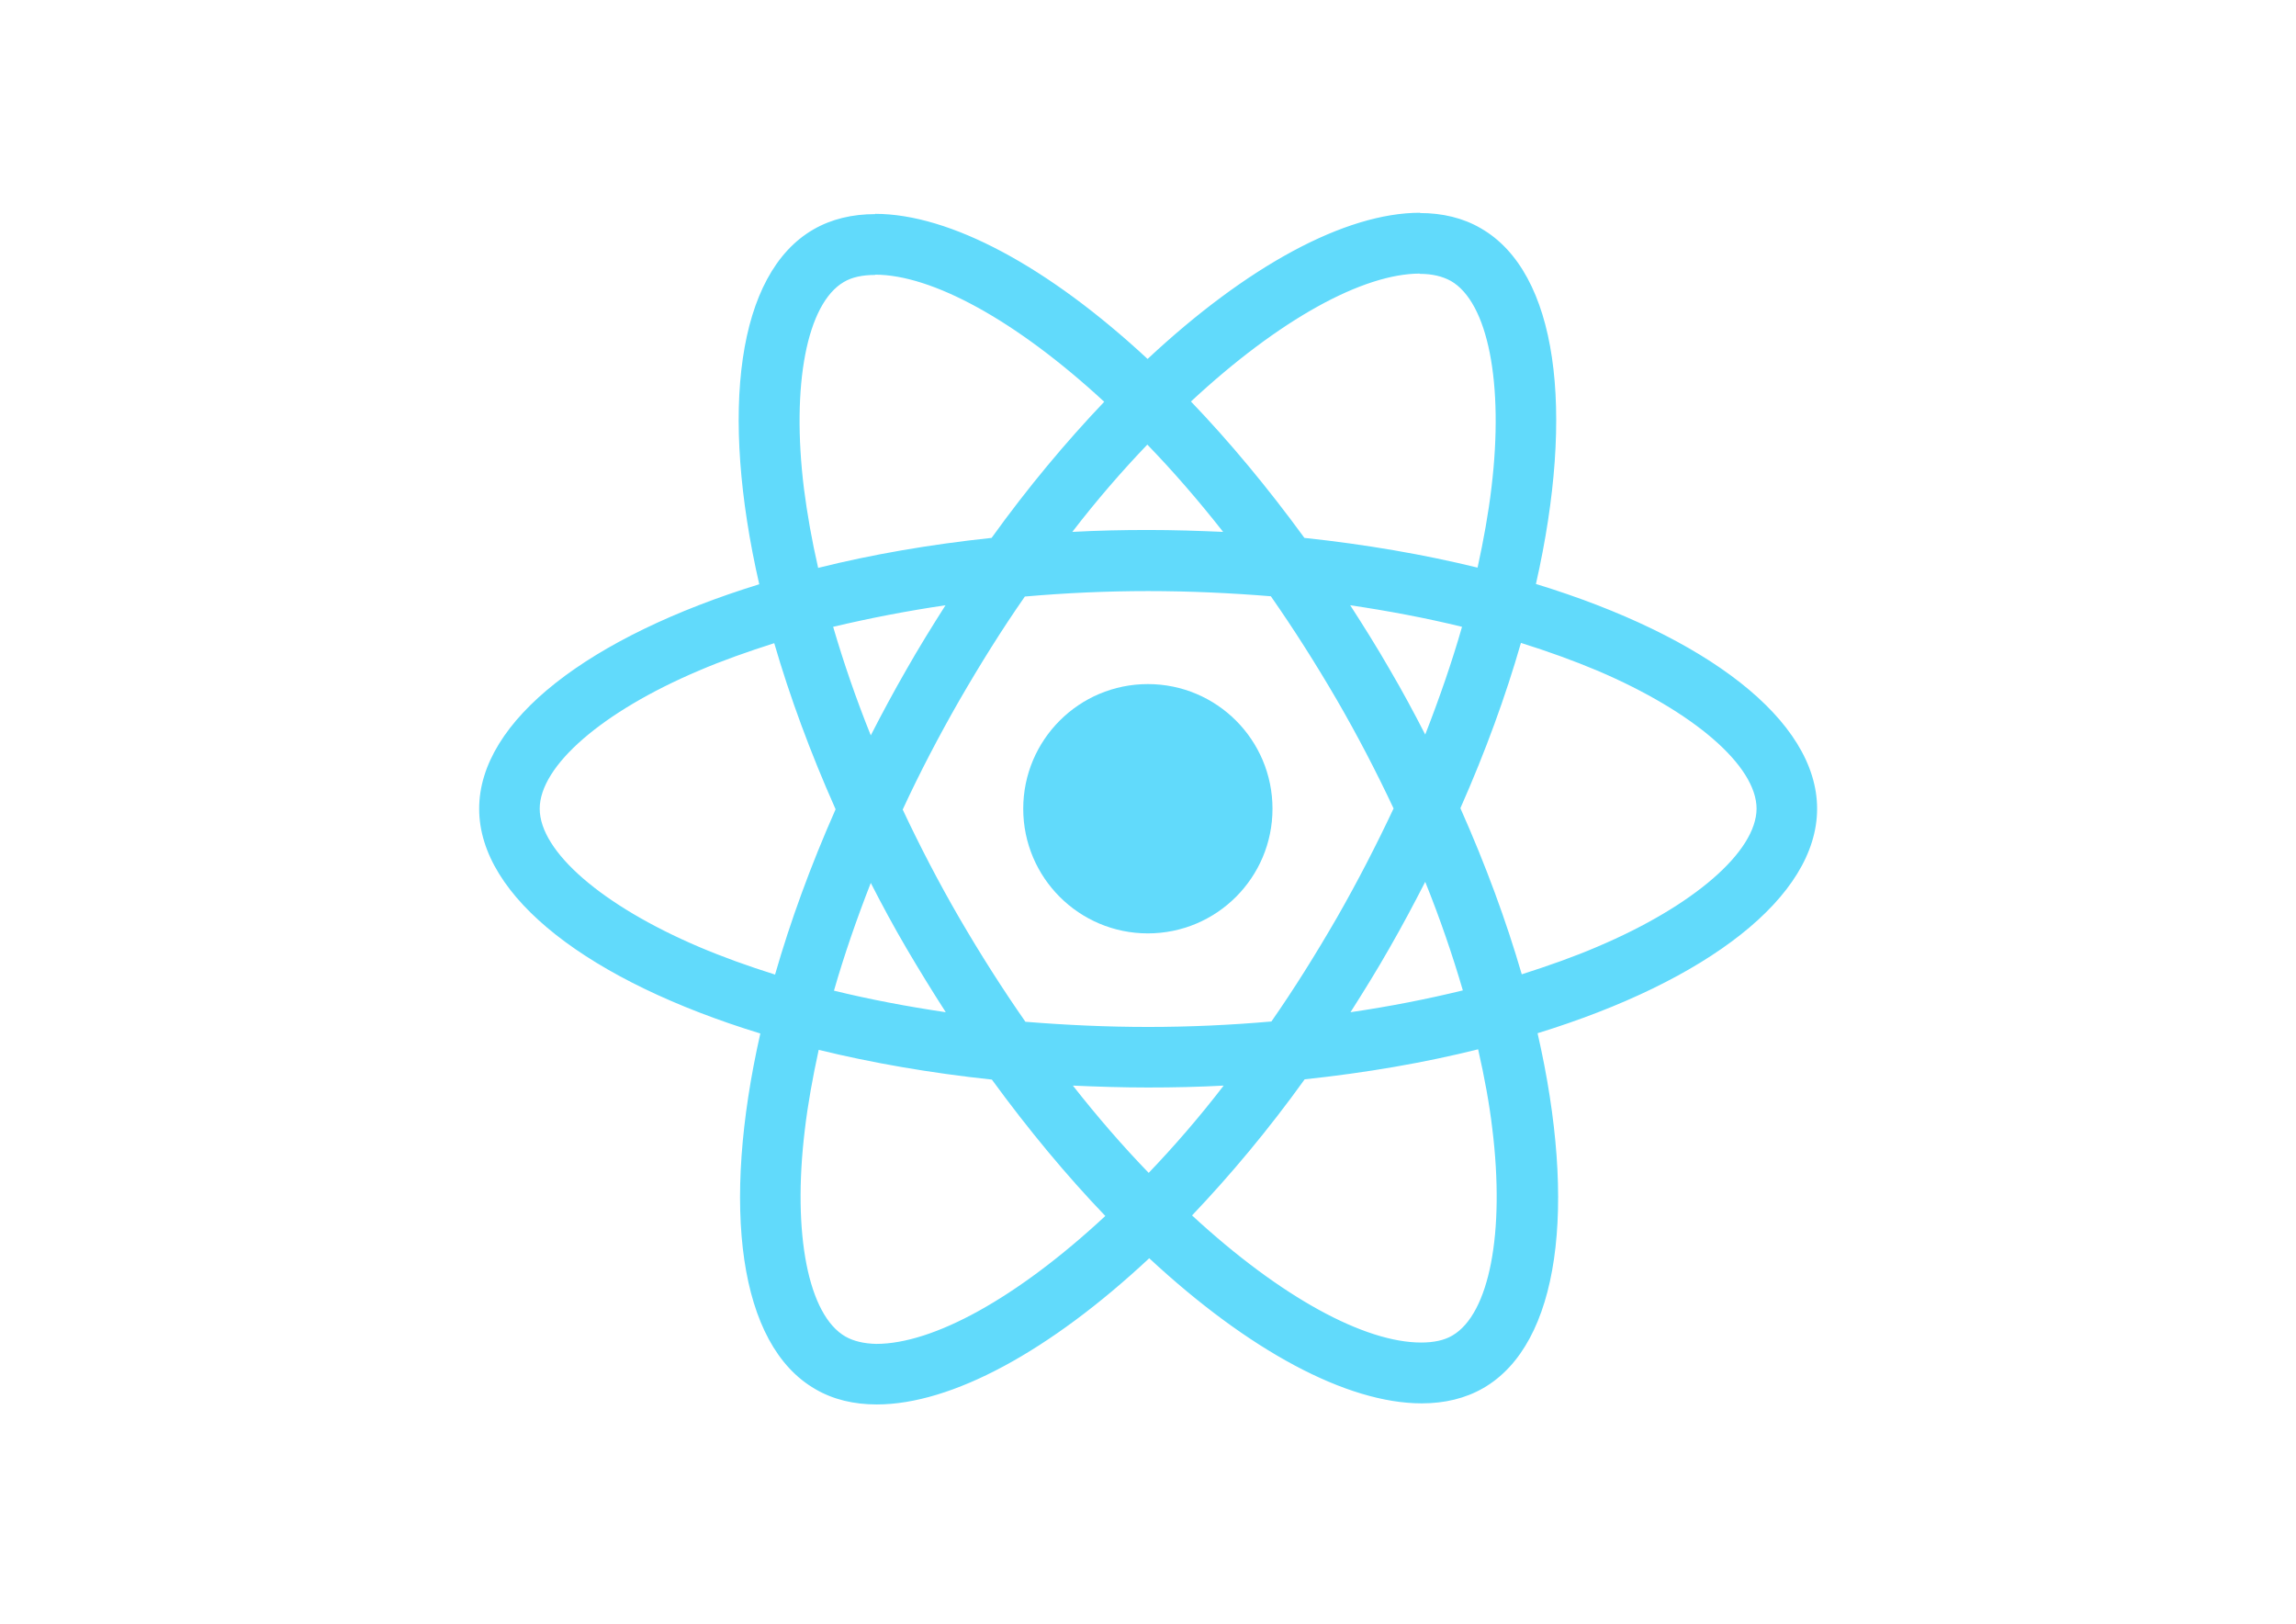
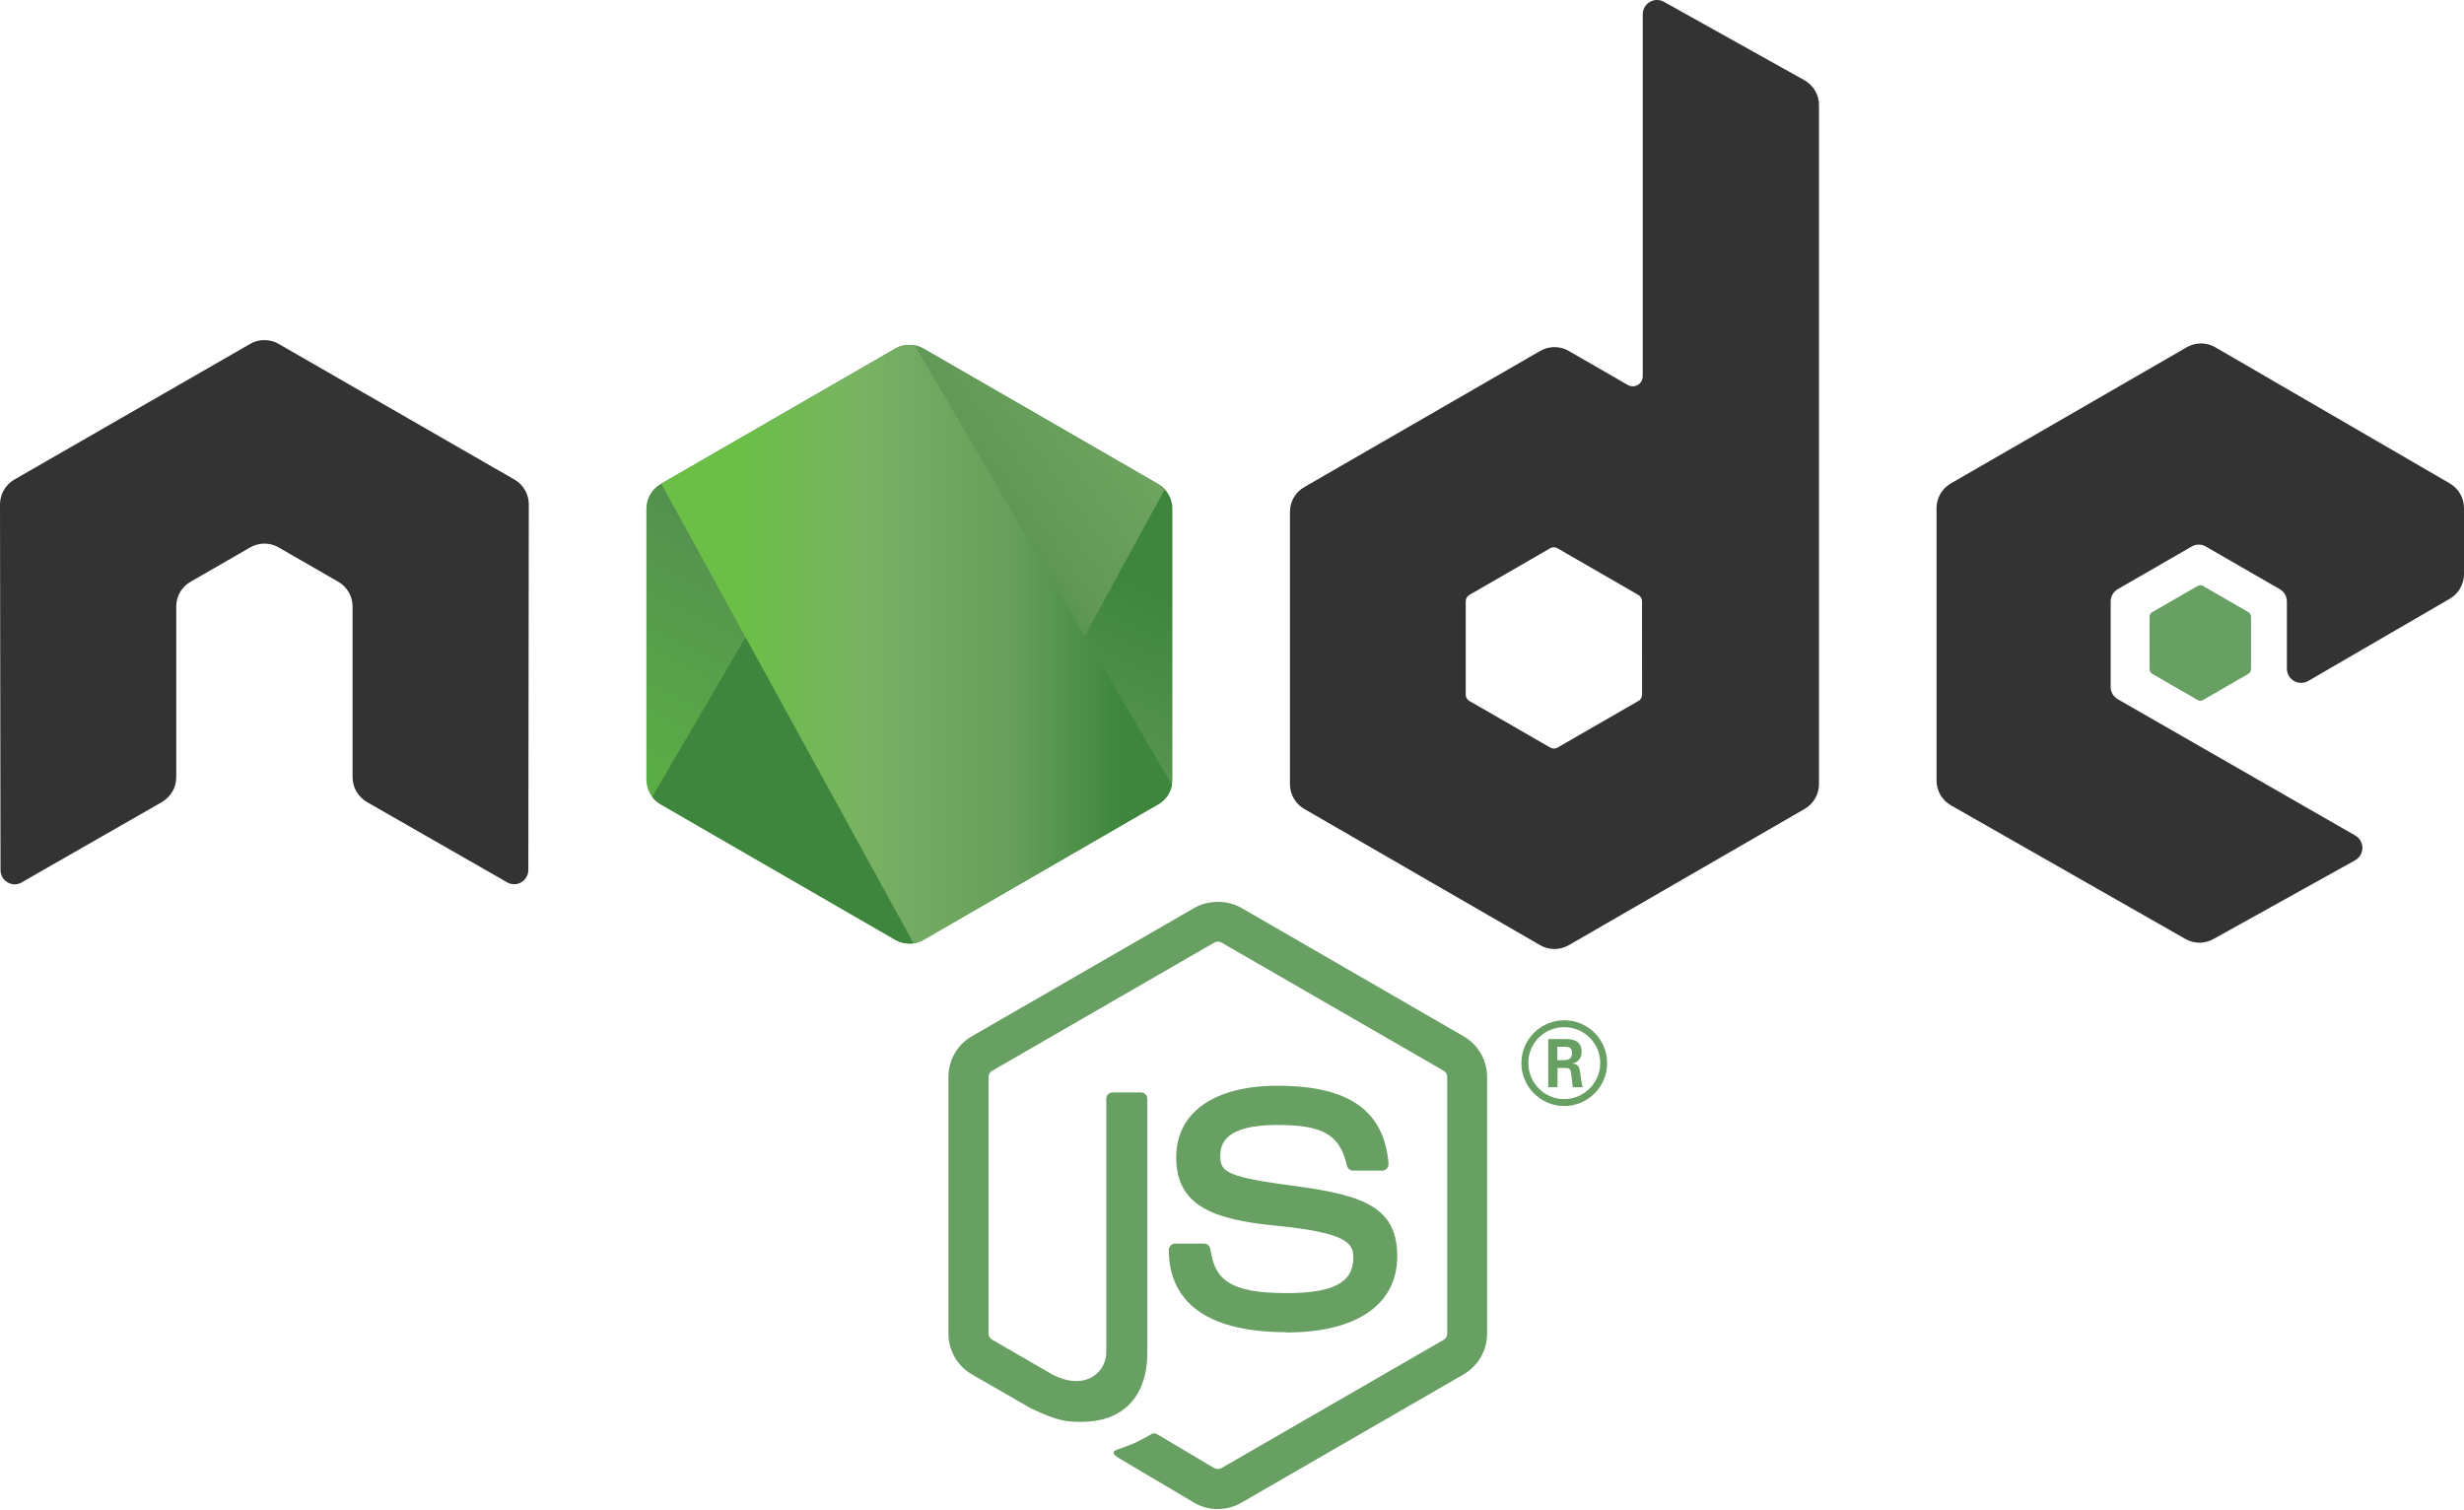
- <svg xmlns="http://www.w3.org/2000/svg" viewBox="0 0 841.9 595.3">
-   <g fill="#61DAFB">
-     <path d="M666.3 296.5c0-32.5-40.7-63.3-103.1-82.4 14.4-63.6 8-114.2-20.2-130.4-6.5-3.8-14.1-5.6-22.4-5.6v22.3c4.6 0 8.3.9 11.4 2.6 13.6 7.8 19.5 37.5 14.9 75.7-1.1 9.4-2.9 19.3-5.1 29.4-19.6-4.8-41-8.5-63.5-10.9-13.5-18.5-27.5-35.3-41.6-50 32.6-30.3 63.2-46.9 84-46.9V78c-27.5 0-63.5 19.6-99.9 53.6-36.4-33.8-72.4-53.2-99.9-53.2v22.3c20.7 0 51.4 16.5 84 46.6-14 14.7-28 31.4-41.3 49.9-22.6 2.4-44 6.1-63.6 11-2.3-10-4-19.7-5.2-29-4.7-38.2 1.1-67.9 14.6-75.8 3-1.8 6.9-2.6 11.5-2.6V78.5c-8.4 0-16 1.8-22.6 5.6-28.1 16.2-34.4 66.7-19.9 130.1-62.2 19.2-102.7 49.9-102.7 82.3 0 32.5 40.7 63.3 103.1 82.4-14.4 63.6-8 114.2 20.2 130.4 6.5 3.8 14.1 5.6 22.5 5.6 27.5 0 63.5-19.6 99.9-53.6 36.4 33.8 72.4 53.2 99.9 53.2 8.4 0 16-1.8 22.6-5.6 28.1-16.2 34.4-66.7 19.9-130.1 62-19.1 102.5-49.9 102.5-82.3zm-130.2-66.7c-3.7 12.9-8.3 26.2-13.5 39.5-4.1-8-8.4-16-13.1-24-4.6-8-9.5-15.8-14.4-23.4 14.2 2.1 27.9 4.7 41 7.9zm-45.8 106.5c-7.8 13.5-15.8 26.3-24.1 38.2-14.9 1.3-30 2-45.2 2-15.1 0-30.2-.7-45-1.9-8.3-11.9-16.4-24.6-24.2-38-7.6-13.1-14.5-26.4-20.8-39.8 6.2-13.4 13.2-26.8 20.7-39.9 7.8-13.5 15.8-26.3 24.1-38.2 14.9-1.3 30-2 45.2-2 15.1 0 30.2.7 45 1.9 8.3 11.9 16.4 24.6 24.2 38 7.6 13.1 14.5 26.4 20.8 39.8-6.3 13.4-13.2 26.8-20.7 39.9zm32.3-13c5.4 13.4 10 26.8 13.8 39.8-13.1 3.2-26.9 5.9-41.2 8 4.9-7.7 9.8-15.6 14.4-23.7 4.6-8 8.9-16.1 13-24.1zM421.2 430c-9.3-9.6-18.6-20.3-27.8-32 9 .4 18.2.7 27.5.7 9.4 0 18.7-.2 27.8-.7-9 11.7-18.3 22.4-27.5 32zm-74.4-58.9c-14.2-2.1-27.9-4.7-41-7.9 3.7-12.9 8.3-26.2 13.5-39.5 4.1 8 8.4 16 13.1 24 4.7 8 9.5 15.8 14.4 23.4zM420.7 163c9.3 9.6 18.6 20.3 27.8 32-9-.4-18.2-.7-27.5-.7-9.4 0-18.7.2-27.8.7 9-11.7 18.3-22.4 27.5-32zm-74 58.9c-4.9 7.7-9.8 15.6-14.4 23.7-4.6 8-8.9 16-13 24-5.4-13.4-10-26.8-13.8-39.8 13.1-3.1 26.9-5.8 41.2-7.9zm-90.5 125.2c-35.4-15.1-58.3-34.9-58.3-50.6 0-15.7 22.9-35.6 58.3-50.6 8.6-3.7 18-7 27.7-10.1 5.7 19.6 13.2 40 22.5 60.9-9.2 20.8-16.6 41.1-22.2 60.6-9.9-3.1-19.3-6.5-28-10.2zM310 490c-13.6-7.8-19.5-37.5-14.9-75.7 1.1-9.4 2.9-19.3 5.1-29.4 19.6 4.8 41 8.5 63.5 10.9 13.5 18.5 27.5 35.3 41.6 50-32.6 30.3-63.2 46.9-84 46.9-4.5-.1-8.3-1-11.3-2.7zm237.2-76.2c4.7 38.2-1.1 67.9-14.6 75.8-3 1.8-6.9 2.6-11.5 2.6-20.7 0-51.4-16.5-84-46.6 14-14.7 28-31.4 41.3-49.9 22.6-2.4 44-6.1 63.6-11 2.3 10.1 4.1 19.8 5.2 29.1zm38.5-66.7c-8.6 3.7-18 7-27.7 10.1-5.7-19.6-13.2-40-22.5-60.9 9.2-20.8 16.6-41.1 22.2-60.6 9.9 3.1 19.3 6.5 28.1 10.2 35.4 15.1 58.3 34.9 58.3 50.6-.1 15.7-23 35.6-58.4 50.6zM320.8 78.4z" />
-     <circle cx="420.9" cy="296.5" r="45.7" />
-     <path d="M520.5 78.1z" />
+ <svg xmlns="http://www.w3.org/2000/svg" width="589.827" height="361.238" version="1.2" viewBox="0 0 442.37 270.929">
+   <defs>
+     <clipPath id="a">
+       <path d="M239.03 226.605l-42.13 24.317c-1.578.91-2.546 2.59-2.546 4.406v48.668c0 1.817.968 3.496 2.546 4.406l42.133 24.336c1.575.907 3.517.907 5.09 0l42.126-24.336c1.57-.91 2.54-2.59 2.54-4.406v-48.668c0-1.816-.97-3.496-2.55-4.406l-42.12-24.317c-.79-.453-1.67-.68-2.55-.68-.88 0-1.76.227-2.55.68" />
+     </clipPath>
+     <linearGradient id="b" x1="-.348" x2="1.251" gradientTransform="rotate(116.114 53.1 202.97) scale(86.48)" gradientUnits="userSpaceOnUse">
+       <stop offset=".3" stop-color="#3E863D" />
+       <stop offset=".5" stop-color="#55934F" />
+       <stop offset=".8" stop-color="#5AAD45" />
+     </linearGradient>
+     <clipPath id="c">
+       <path d="M195.398 307.086c.403.523.907.976 1.5 1.316l36.14 20.875 6.02 3.46c.9.52 1.926.74 2.934.665.336-.027.672-.09 1-.183l44.434-81.36c-.34-.37-.738-.68-1.184-.94l-27.586-15.93-14.582-8.39c-.414-.24-.863-.41-1.32-.53zm0 0" />
+     </clipPath>
+     <linearGradient id="d" x1="-.456" x2=".582" gradientTransform="rotate(-36.46 550.846 -214.337) scale(132.798)" gradientUnits="userSpaceOnUse">
+       <stop offset=".57" stop-color="#3E863D" />
+       <stop offset=".72" stop-color="#619857" />
+       <stop offset="1" stop-color="#76AC64" />
+     </linearGradient>
+     <clipPath id="e">
+       <path d="M241.066 225.953c-.707.07-1.398.29-2.035.652l-42.01 24.247 45.3 82.51c.63-.09 1.25-.3 1.81-.624l42.13-24.336c1.3-.754 2.19-2.03 2.46-3.476l-46.18-78.89c-.34-.067-.68-.102-1.03-.102-.14 0-.28.007-.42.02" />
+     </clipPath>
+     <linearGradient id="f" x1=".043" x2=".984" gradientTransform="translate(192.862 279.652) scale(97.417)" gradientUnits="userSpaceOnUse">
+       <stop offset=".16" stop-color="#6BBF47" />
+       <stop offset=".38" stop-color="#79B461" />
+       <stop offset=".47" stop-color="#75AC64" />
+       <stop offset=".7" stop-color="#659E5A" />
+       <stop offset=".9" stop-color="#3E863D" />
+     </linearGradient>
+   </defs>
+   <path fill="#689f63" d="M218.647 270.93c-1.46 0-2.91-.383-4.19-1.12l-13.337-7.896c-1.992-1.114-1.02-1.508-.363-1.735 2.656-.93 3.195-1.14 6.03-2.75.298-.17.688-.11.993.07l10.246 6.08c.37.2.895.2 1.238 0l39.95-23.06c.37-.21.61-.64.61-1.08v-46.1c0-.46-.24-.87-.618-1.1l-39.934-23.04c-.37-.22-.86-.22-1.23 0l-39.926 23.04c-.387.22-.633.65-.633 1.09v46.1c0 .44.24.86.62 1.07l10.94 6.32c5.94 2.97 9.57-.53 9.57-4.05v-45.5c0-.65.51-1.15 1.16-1.15h5.06c.63 0 1.15.5 1.15 1.15v45.52c0 7.92-4.32 12.47-11.83 12.47-2.31 0-4.13 0-9.21-2.5l-10.48-6.04c-2.59-1.5-4.19-4.3-4.19-7.29v-46.1c0-3 1.6-5.8 4.19-7.28l39.99-23.07c2.53-1.43 5.89-1.43 8.4 0l39.94 23.08c2.58 1.49 4.19 4.28 4.19 7.28v46.1c0 2.99-1.61 5.78-4.19 7.28l-39.94 23.07c-1.28.74-2.73 1.12-4.21 1.12" />
+   <path fill="#689f63" d="M230.987 239.164c-17.48 0-21.145-8.024-21.145-14.754 0-.64.516-1.15 1.157-1.15h5.16c.57 0 1.05.415 1.14.978.78 5.258 3.1 7.91 13.67 7.91 8.42 0 12-1.902 12-6.367 0-2.57-1.02-4.48-14.1-5.76-10.94-1.08-17.7-3.49-17.7-12.24 0-8.06 6.8-12.86 18.19-12.86 12.79 0 19.13 4.44 19.93 13.98.03.33-.09.65-.31.89-.22.23-.53.37-.85.37h-5.19c-.54 0-1.01-.38-1.12-.9-1.25-5.53-4.27-7.3-12.48-7.3-9.19 0-10.26 3.2-10.26 5.6 0 2.91 1.26 3.76 13.66 5.4 12.28 1.63 18.11 3.93 18.11 12.56 0 8.7-7.26 13.69-19.92 13.69m48.66-48.89h1.34c1.1 0 1.31-.77 1.31-1.22 0-1.18-.81-1.18-1.26-1.18h-1.38zm-1.63-3.78h2.97c1.02 0 3.02 0 3.02 2.28 0 1.59-1.02 1.92-1.63 2.12 1.19.08 1.27.86 1.43 1.96.08.69.21 1.88.45 2.28h-1.83c-.05-.4-.33-2.6-.33-2.72-.12-.49-.29-.73-.9-.73h-1.51v3.46h-1.67zm-3.57 4.3c0 3.58 2.89 6.48 6.44 6.48 3.58 0 6.47-2.96 6.47-6.48 0-3.59-2.93-6.44-6.48-6.44-3.5 0-6.44 2.81-6.44 6.43m14.16.03c0 4.24-3.47 7.7-7.7 7.7-4.2 0-7.7-3.42-7.7-7.7 0-4.36 3.58-7.7 7.7-7.7 4.15 0 7.69 3.35 7.69 7.7" />
+   <path fill="#333" fill-rule="evenodd" d="M94.936 90.55c0-1.84-.97-3.53-2.558-4.445l-42.356-24.37c-.715-.42-1.516-.64-2.328-.67h-.438c-.812.03-1.613.25-2.34.67L2.562 86.105C.984 87.025 0 88.715 0 90.555l.093 65.64c0 .91.47 1.76 1.27 2.21.78.48 1.76.48 2.54 0l25.18-14.42c1.59-.946 2.56-2.618 2.56-4.44V108.88c0-1.83.97-3.52 2.555-4.43l10.72-6.174c.796-.46 1.67-.688 2.56-.688.876 0 1.77.226 2.544.687l10.715 6.172c1.586.91 2.56 2.6 2.56 4.43v30.663c0 1.82.983 3.5 2.565 4.44l25.164 14.41c.79.47 1.773.47 2.56 0 .776-.45 1.268-1.3 1.268-2.21zm199.868 34.176c0 .457-.243.88-.64 1.106l-14.548 8.386c-.395.227-.883.227-1.277 0l-14.55-8.386c-.4-.227-.64-.65-.64-1.106V107.93c0-.458.24-.88.63-1.11l14.54-8.4c.4-.23.89-.23 1.29 0l14.55 8.4c.4.23.64.652.64 1.11zM298.734.324c-.794-.442-1.76-.43-2.544.027-.78.46-1.262 1.3-1.262 2.21v65c0 .64-.34 1.23-.894 1.55-.55.32-1.235.32-1.79 0L281.634 63c-1.58-.914-3.526-.914-5.112 0l-42.37 24.453c-1.583.91-2.56 2.6-2.56 4.42v48.92c0 1.83.977 3.51 2.56 4.43l42.37 24.47c1.582.91 3.53.91 5.117 0l42.37-24.48c1.58-.92 2.56-2.6 2.56-4.43V18.863c0-1.856-1.01-3.563-2.63-4.47zm141.093 107.164c1.574-.914 2.543-2.602 2.543-4.422V91.21c0-1.824-.97-3.507-2.547-4.425l-42.1-24.44c-1.59-.92-3.54-.92-5.13 0l-42.36 24.45c-1.59.92-2.56 2.6-2.56 4.43v48.9c0 1.84.99 3.54 2.58 4.45l42.09 23.99c1.55.89 3.45.9 5.02.03l25.46-14.15c.8-.45 1.31-1.3 1.31-2.22 0-.92-.49-1.78-1.29-2.23l-42.62-24.46c-.8-.45-1.29-1.3-1.29-2.21v-15.34c0-.916.48-1.76 1.28-2.216l13.26-7.65c.79-.46 1.76-.46 2.55 0l13.27 7.65c.79.45 1.28 1.3 1.28 2.21v12.06c0 .91.49 1.76 1.28 2.22.79.45 1.77.45 2.56-.01zm0 0" />
+   <path fill="#689f63" fill-rule="evenodd" d="M394.538 105.2c.3-.177.676-.177.98 0l8.13 4.69c.304.176.49.5.49.85v9.39c0 .35-.186.674-.49.85l-8.13 4.69c-.304.177-.68.177-.98 0l-8.125-4.69c-.31-.176-.5-.5-.5-.85v-9.39c0-.35.18-.674.49-.85zm0 0" />
+   <g clip-path="url(#a)" transform="translate(-78.306 -164.016)">
+     <path fill="url(#b)" d="M331.363 246.793l-118.715-58.19-60.87 124.174L270.49 370.97zm0 0" />
+   </g>
+   <g clip-path="url(#c)" transform="translate(-78.306 -164.016)">
+     <path fill="url(#d)" d="M144.07 264.004l83.825 113.453 110.86-81.906-83.83-113.45zm0 0" />
+   </g>
+   <g clip-path="url(#e)" transform="translate(-78.306 -164.016)">
+     <path fill="url(#f)" d="M197.02 225.934v107.43h91.683v-107.43zm0 0" />
  </g>
</svg>
